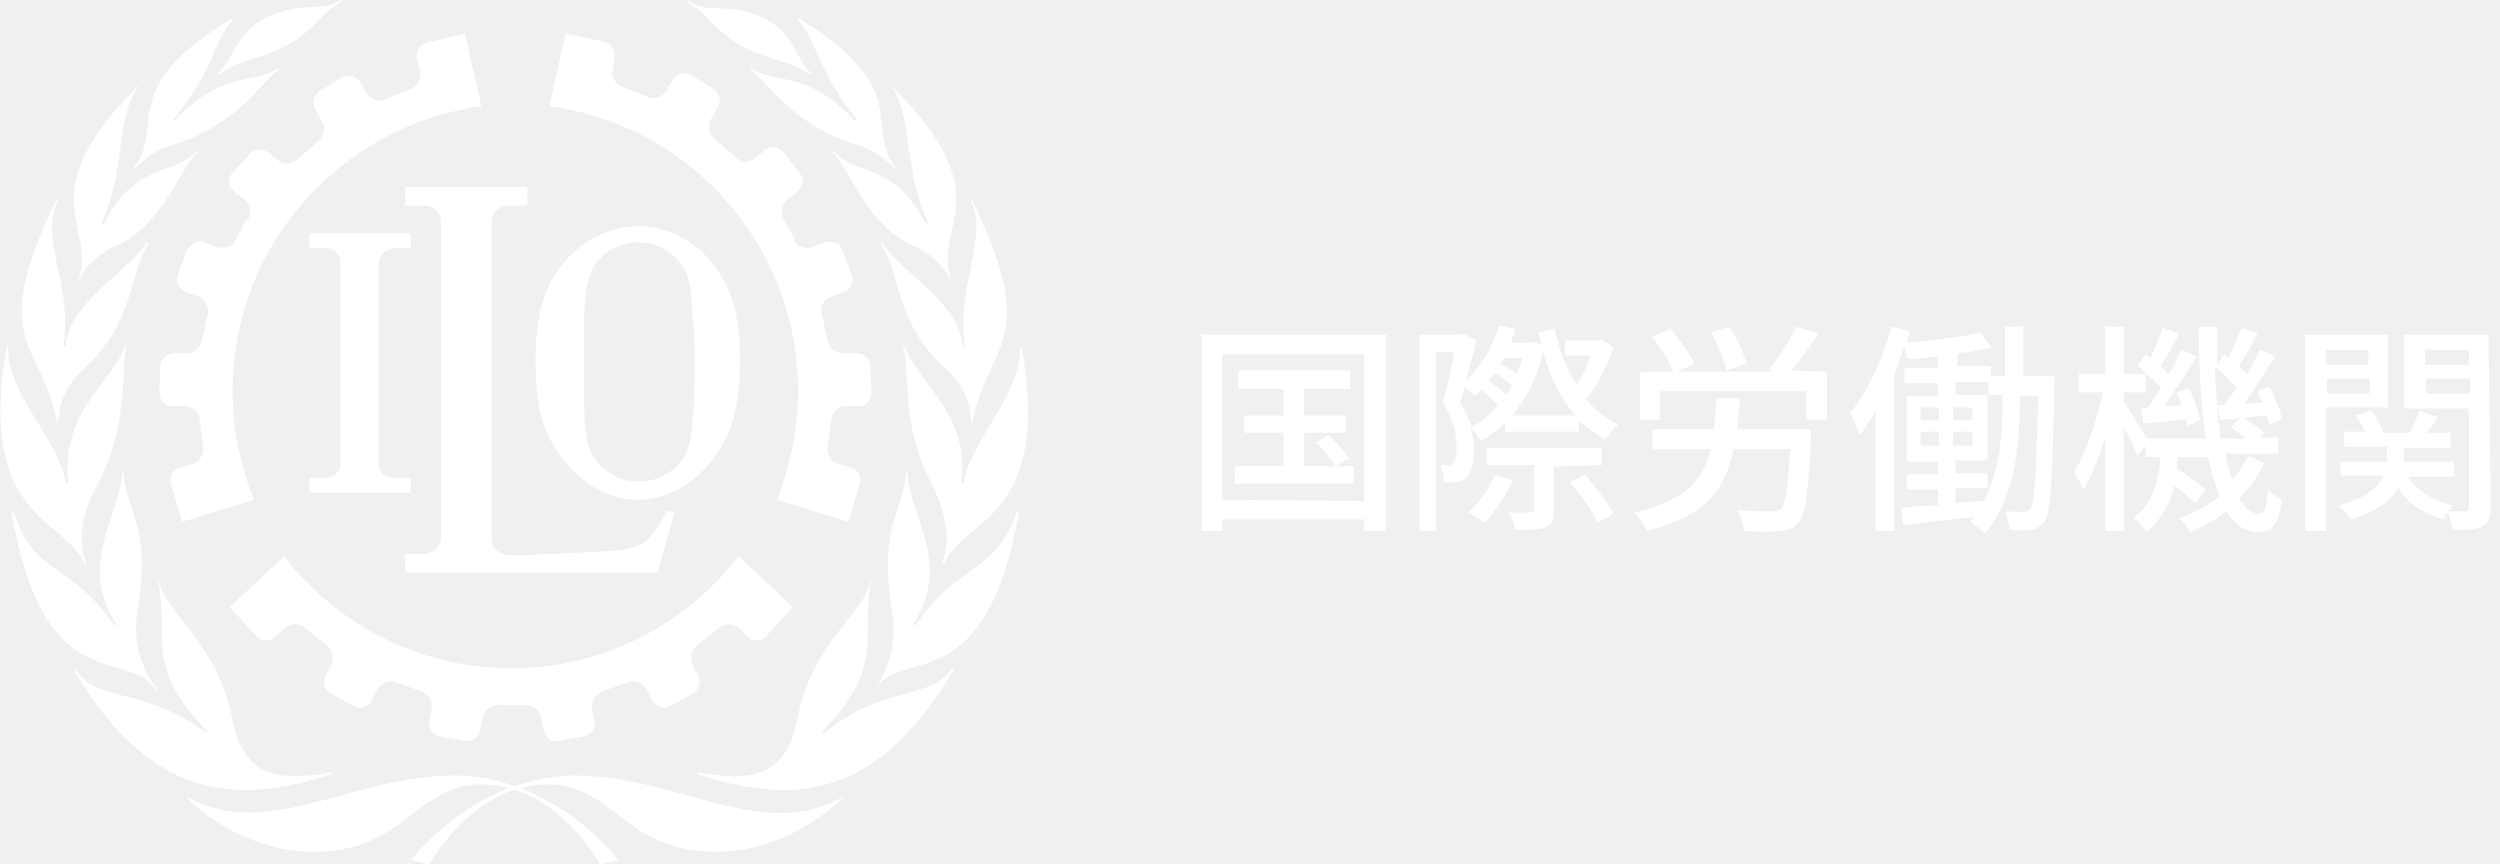
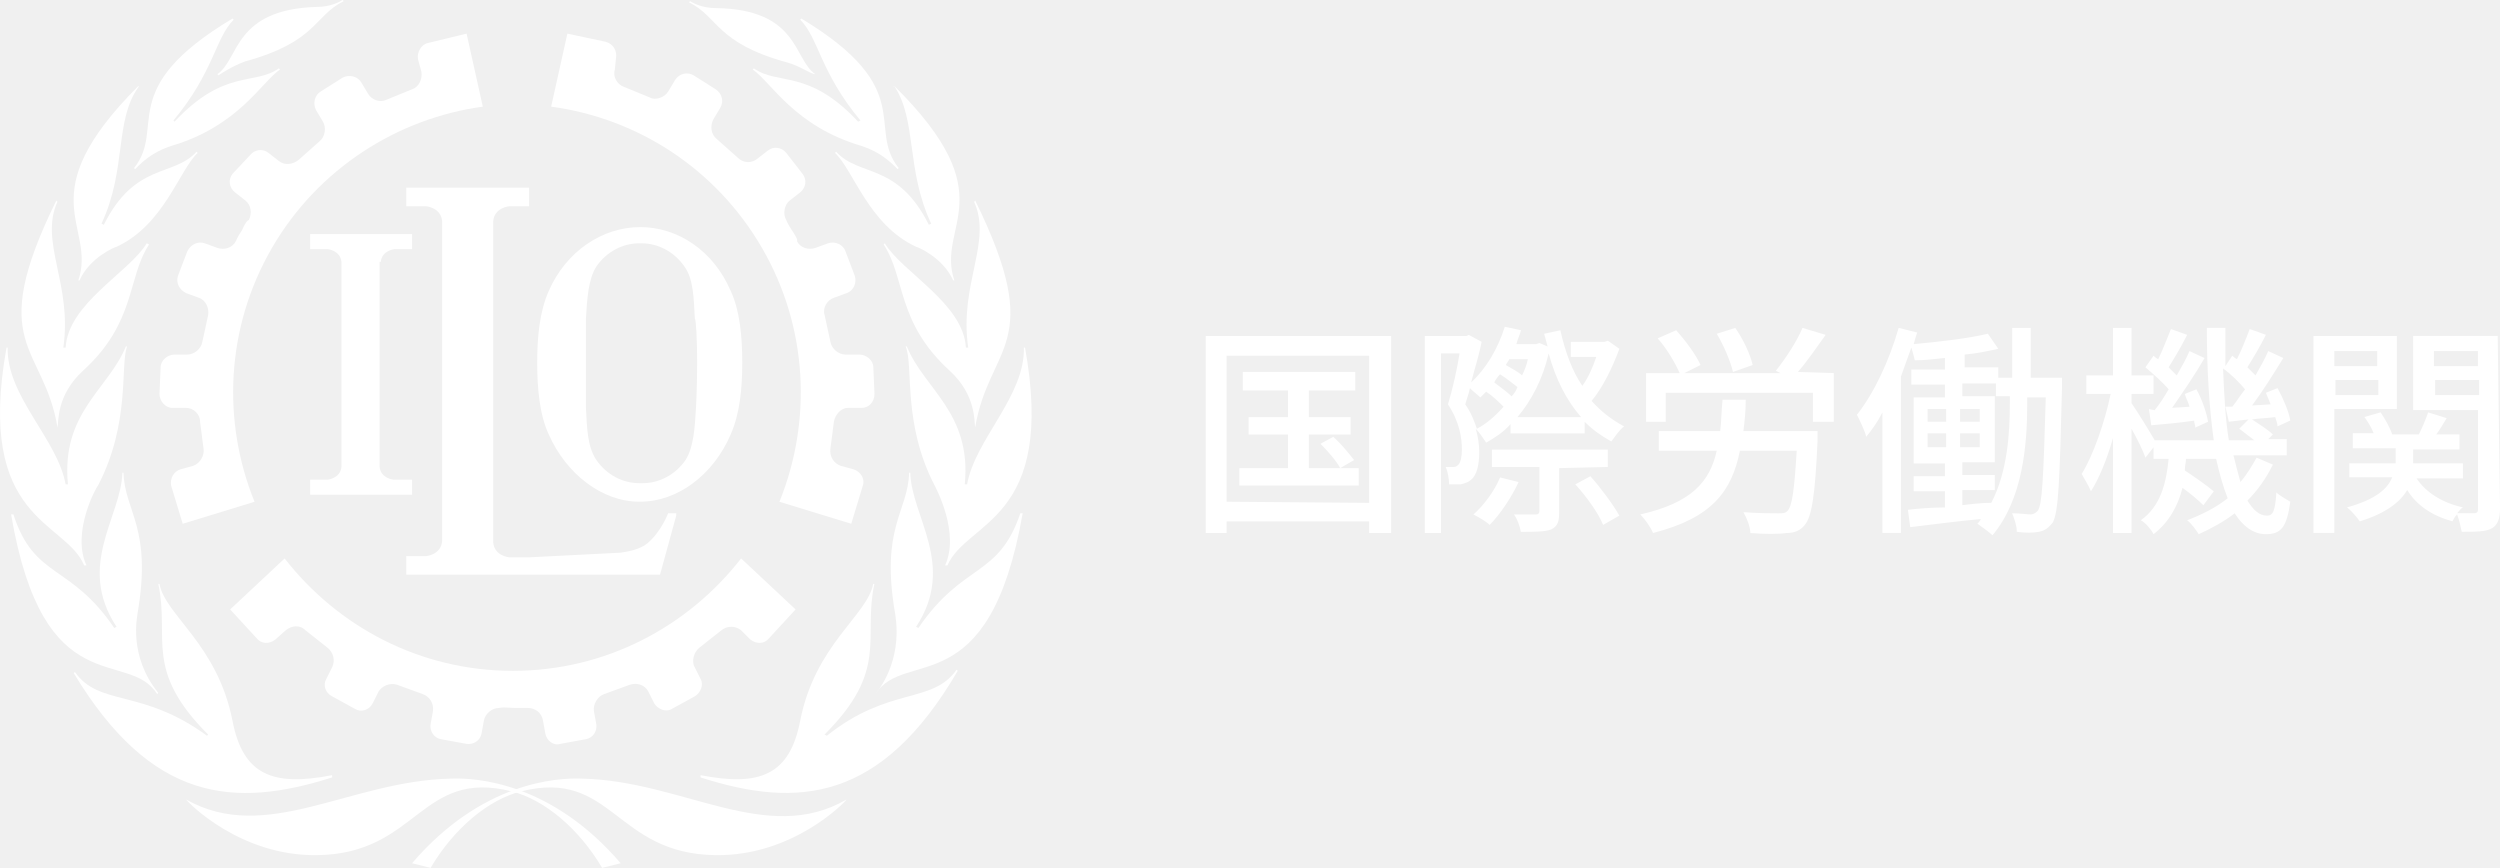
- <svg xmlns="http://www.w3.org/2000/svg" version="1.1" id="Calque_1" x="0px" y="0px" viewBox="0 0 216.6 74.8" style="enable-background:new 0 0 216.6 74.8;" xml:space="preserve">
-   <style type="text/css">
- 	.st0{display:none;}
- 	.st1{fill:#FFFFFF;}
- </style>
-   <g id="Grid_Background" class="st0">
- </g>
-   <g id="Lockup">
-     <g>
-       <path class="st1" d="M120.1,29v17h-1.9v-1h-12.3v1h-1.8V29H120.1z M118.2,43.4V30.7h-12.3v12.6L118.2,43.4L118.2,43.4z     M117.3,40.4v1.5H107v-1.5h4.2v-2.9h-3.4V36h3.4v-2.3h-3.9v-1.6h9.7v1.6h-4V36h3.6v1.5H113v2.9h2.7c-0.3-0.6-1.1-1.5-1.7-2.1    l1.1-0.6c0.7,0.6,1.4,1.5,1.8,2l-1.2,0.7C115.7,40.4,117.3,40.4,117.3,40.4z" />
-       <path class="st1" d="M139.8,30.1c-0.6,1.6-1.4,3.3-2.4,4.5c0.8,0.9,1.7,1.6,2.8,2.2c-0.4,0.3-0.8,0.9-1.1,1.3    c-0.9-0.5-1.6-1-2.3-1.7v1h-6.4v-0.8c-0.6,0.7-1.4,1.2-2.1,1.6c-0.2-0.3-0.6-0.9-0.9-1.2c0.2,0.7,0.3,1.4,0.3,2    c0,1.1-0.2,2-0.7,2.4c-0.2,0.2-0.5,0.3-0.9,0.4c-0.3,0-0.6,0-1,0c0-0.4-0.1-1.1-0.3-1.5c0.2,0,0.5,0,0.7,0s0.3-0.1,0.4-0.2    c0.2-0.2,0.3-0.7,0.3-1.3c0-1-0.2-2.4-1.2-3.9c0.4-1.3,0.8-3.1,1-4.4h-1.6V46H123V29h3.6l0.2-0.1l1.1,0.6    c-0.2,1.1-0.6,2.3-0.9,3.5c1.3-1.2,2.3-2.9,2.9-4.8l1.4,0.3c-0.1,0.4-0.3,0.8-0.4,1.2h1.7l0.3-0.1l0.7,0.3    c-0.1-0.4-0.2-0.7-0.3-1.1l1.4-0.3c0.4,1.8,1,3.5,1.9,4.8c0.5-0.7,0.9-1.6,1.2-2.5h-2.2v-1.3h2.9l0.3-0.1L139.8,30.1z M129.8,35.1    c-0.4-0.4-0.9-0.9-1.5-1.3c-0.2,0.2-0.4,0.4-0.5,0.5c-0.2-0.2-0.6-0.5-0.9-0.8c-0.1,0.5-0.3,1-0.4,1.4c0.5,0.7,0.8,1.5,1,2.1    C128.3,36.6,129.1,35.9,129.8,35.1z M131.1,41.6c-0.6,1.3-1.6,2.8-2.5,3.7c-0.3-0.3-1-0.7-1.4-0.9c0.9-0.8,1.8-2,2.3-3.2    L131.1,41.6z M134.6,40.4v3.8c0,0.8-0.1,1.2-0.7,1.5c-0.6,0.2-1.4,0.2-2.6,0.2c-0.1-0.5-0.3-1.1-0.6-1.5c0.9,0,1.7,0,1.9,0    s0.3-0.1,0.3-0.3v-3.8h-4.1v-1.5h10v1.5L134.6,40.4L134.6,40.4z M131,33.4c-0.4-0.3-1-0.8-1.5-1.1c-0.2,0.2-0.4,0.5-0.5,0.7    c0.5,0.4,1.1,0.8,1.5,1.2C130.7,34,130.9,33.7,131,33.4z M130.3,31c-0.1,0.2-0.2,0.3-0.3,0.5c0.5,0.3,1.1,0.6,1.4,0.9    c0.2-0.4,0.4-0.9,0.5-1.4L130.3,31L130.3,31z M136.5,36c-1.3-1.5-2.2-3.3-2.8-5.5c-0.5,2.2-1.5,4.1-2.7,5.5H136.5z M137.3,41.1    c0.9,1,2,2.5,2.5,3.4l-1.4,0.8c-0.4-1-1.4-2.4-2.4-3.5L137.3,41.1z" />
-       <path class="st1" d="M156.9,37.2c0,0,0,0.5,0,0.8c-0.2,4.7-0.5,6.6-1.1,7.3c-0.4,0.5-0.9,0.7-1.6,0.7c-0.7,0.1-1.9,0.1-3.1,0    c0-0.5-0.3-1.3-0.6-1.8c1.3,0.1,2.5,0.1,3,0.1c0.4,0,0.6,0,0.8-0.2c0.4-0.4,0.6-1.8,0.8-5.2h-4.9c-0.7,3.5-2.4,5.8-7.5,7.1    c-0.2-0.5-0.7-1.2-1.1-1.6c4.4-1,6-2.8,6.6-5.5h-5v-1.7h5.3c0.1-0.8,0.1-1.7,0.2-2.7h2c0,1-0.1,1.9-0.2,2.7L156.9,37.2L156.9,37.2    z M158.3,32.2v4.2h-1.8v-2.5h-12.7v2.5h-1.7v-4.2h2.9c-0.4-0.9-1.1-2.1-1.9-3l1.6-0.7c0.8,0.9,1.7,2.1,2.1,3l-1.4,0.7h8.3    l-0.4-0.2c0.8-1,1.8-2.5,2.3-3.7l2,0.6c-0.8,1.1-1.6,2.3-2.4,3.2L158.3,32.2L158.3,32.2z M149.6,32.1c-0.2-0.9-0.8-2.3-1.4-3.3    l1.6-0.5c0.7,1,1.3,2.3,1.5,3.2L149.6,32.1z" />
-       <path class="st1" d="M178,32.6c0,0,0,0.6,0,0.8c-0.2,8.1-0.3,10.8-0.8,11.7c-0.4,0.5-0.7,0.7-1.2,0.8s-1.2,0.1-1.9,0    c0-0.5-0.2-1.1-0.4-1.6c0.7,0,1.3,0.1,1.6,0.1c0.2,0,0.4-0.1,0.6-0.3c0.4-0.5,0.5-2.9,0.7-9.8H175v0.5c0,3.7-0.4,8.3-3,11.4    c-0.3-0.3-0.9-0.7-1.3-1c0.1-0.1,0.2-0.2,0.3-0.4c-2.2,0.2-4.4,0.5-6.1,0.7l-0.2-1.5c0.9-0.1,2-0.2,3.2-0.2v-1.4h-2.7v-1.3h2.7V40    h-2.7v-5.7h2.7v-1.1H165v-1.3h2.9v-1c-0.9,0.1-1.8,0.2-2.6,0.2c-0.1-0.4-0.2-0.8-0.3-1.1c-0.3,0.8-0.6,1.7-0.9,2.5V46h-1.6V35.6    c-0.4,0.8-0.9,1.5-1.4,2.1c-0.1-0.5-0.6-1.5-0.8-1.9c1.5-1.9,2.8-4.7,3.6-7.5l1.6,0.4c-0.1,0.3-0.2,0.6-0.3,1    c2.2-0.2,4.8-0.5,6.4-0.9l0.9,1.3c-0.9,0.2-1.8,0.4-2.9,0.5v1.1h2.9v0.9h1.2v-4.3h1.6v4.3L178,32.6L178,32.6z M166.4,36.4h1.6    v-1.1h-1.6V36.4z M166.4,38.6h1.6v-1.2h-1.6V38.6z M170.9,36.4v-1.1h-1.7v1.1H170.9z M170.9,38.6v-1.2h-1.7v1.2H170.9z     M173.5,34.2h-1.2v-1.1h-2.9v1.1h2.8v5.7h-2.8V41h2.8v1.3h-2.8v1.3c0.8-0.1,1.7-0.2,2.5-0.2c1.4-2.7,1.6-6,1.6-8.6L173.5,34.2    L173.5,34.2z" />
-       <path class="st1" d="M196.2,40.1c-0.6,1.2-1.3,2.2-2.2,3.1c0.5,0.8,1,1.3,1.7,1.3c0.5,0,0.7-0.4,0.8-2c0.3,0.3,0.9,0.6,1.2,0.8    c-0.3,2.2-0.8,2.8-2.1,2.8c-1.1,0-2-0.7-2.7-1.8c-0.9,0.7-2,1.3-3.1,1.8c-0.2-0.3-0.6-0.9-1-1.2c1.3-0.5,2.5-1.1,3.5-1.9    c-0.4-1-0.7-2.1-1-3.4h-2.6c0,0.3-0.1,0.6-0.1,1c0.9,0.6,1.9,1.3,2.5,1.8l-0.9,1.2c-0.4-0.4-1.1-1-1.8-1.5c-0.4,1.6-1.2,3-2.5,4    c-0.2-0.4-0.7-1-1.1-1.2c1.7-1.2,2.2-3.2,2.4-5.3h-1.3v-1l-0.7,0.9c-0.2-0.6-0.7-1.6-1.2-2.5v9h-1.6v-8.2    c-0.5,1.8-1.2,3.5-1.9,4.6c-0.2-0.5-0.6-1.1-0.8-1.5c1-1.6,2-4.5,2.5-6.9h-2.1v-1.6h2.3v-4.1h1.6v4.1h1.9V34H184v0.8    c0.5,0.7,1.6,2.5,2,3.2h5.1c-0.4-2.8-0.6-6.2-0.6-9.7h1.6c0,1.1,0,2.2,0,3.3l0.6-0.9c0.1,0.1,0.2,0.2,0.4,0.3    c0.4-0.8,0.8-1.8,1.1-2.6l1.4,0.5c-0.5,1-1.1,2-1.6,2.8c0.2,0.2,0.5,0.5,0.7,0.7c0.4-0.7,0.8-1.4,1.1-2.1l1.3,0.6    c-0.8,1.3-1.8,2.9-2.7,4.1l1.6-0.1c-0.1-0.3-0.3-0.7-0.4-1l1-0.4c0.5,0.9,1,2.1,1.1,2.8l-1.1,0.5c0-0.2-0.1-0.5-0.2-0.8    c-0.7,0.1-1.3,0.1-2,0.2c0.6,0.4,1.4,0.9,1.8,1.3l-0.4,0.4h1.6v1.4h-4.6c0.2,0.8,0.4,1.6,0.6,2.3c0.6-0.7,1-1.4,1.4-2.1    L196.2,40.1z M186,35.4c0.4-0.5,0.8-1.1,1.2-1.8c-0.5-0.6-1.3-1.3-2-1.9l0.7-1c0.1,0.1,0.2,0.2,0.4,0.3c0.4-0.8,0.8-1.9,1.1-2.6    l1.4,0.5c-0.5,1-1.1,2-1.6,2.8c0.2,0.2,0.5,0.5,0.7,0.7c0.4-0.7,0.8-1.4,1.1-2.1l1.3,0.6c-0.8,1.4-1.9,3-2.8,4.3l1.5-0.1    c-0.1-0.4-0.3-0.7-0.4-1.1l1-0.4c0.5,0.9,0.9,2.1,1,2.8l-1.1,0.5c0-0.2-0.1-0.4-0.1-0.6c-1.3,0.2-2.6,0.3-3.7,0.4l-0.2-1.4    L186,35.4z M192.7,35.1c0.4-0.5,0.7-1,1.1-1.5c-0.5-0.6-1.2-1.3-1.9-1.8c0.1,2.3,0.2,4.4,0.5,6.2h2.2c-0.4-0.3-0.9-0.7-1.3-1    l0.8-0.8l-1.7,0.2l-0.3-1.3L192.7,35.1z" />
-       <path class="st1" d="M201.5,35.3V46h-1.8V29h7.2v6.3H201.5z M201.5,30.3v1.3h3.7v-1.3H201.5z M205.3,34.1v-1.3h-3.7v1.3H205.3z     M215.8,43.9c0,0.9-0.2,1.4-0.7,1.7s-1.4,0.3-2.6,0.3c-0.1-0.4-0.2-1-0.4-1.5c-0.2,0.2-0.3,0.4-0.4,0.6c-1.8-0.5-3.1-1.4-3.9-2.7    c-0.6,1-1.8,2-4.1,2.7c-0.2-0.3-0.7-0.9-1.1-1.2c2.5-0.7,3.5-1.6,3.9-2.6h-3.7V40h4v-1.3h-3.7v-1.3h1.8c-0.2-0.5-0.5-1-0.8-1.4    l1.4-0.4c0.4,0.6,0.8,1.3,1,1.9h2.3c0.3-0.6,0.6-1.3,0.8-1.9l1.6,0.5c-0.3,0.5-0.6,1-0.9,1.4h2v1.3h-4V40h4.3v1.3h-4    c0.8,1.2,2.2,2.1,4,2.5c-0.2,0.1-0.3,0.3-0.5,0.5c0.6,0,1.3,0,1.5,0s0.3-0.1,0.3-0.3v-8.6h-5.6V29h7.3L215.8,43.9L215.8,43.9z     M210.1,30.3v1.3h3.8v-1.3H210.1z M214,34.1v-1.3h-3.8v1.3H214z" />
-     </g>
-   </g>
+ <svg xmlns="http://www.w3.org/2000/svg" id="Calque_1" viewBox="0 0 720.17 250">
+   <defs>
+     <style>.cls-1{fill:#fff;stroke-width:0}</style>
+   </defs>
+   <path id="Lockup" d="M400.74 96.8v56.74h-6.34v-3.34h-41.05v3.34h-6.01V96.8zm-6.34 48.06v-42.39h-41.05v42.06zm-3-10.01v5.01h-34.38v-5.01h14.02v-9.68h-11.35v-5.01h11.35v-7.68h-13.02v-5.34h32.38v5.34h-13.35v7.68h12.02v5.01h-12.02v9.68h9.01c-1-2-3.67-5.01-5.67-7.01l3.67-2c2.34 2 4.67 5.01 6.01 6.68l-4.01 2.34h5.34Zm75.1-34.38c-2 5.34-4.67 11.01-8.01 15.02 2.67 3 5.67 5.34 9.35 7.34-1.34 1-2.67 3-3.67 4.34-3-1.67-5.34-3.34-7.68-5.67v3.34h-21.36v-2.67c-2 2.34-4.67 4.01-7.01 5.34-.67-1-2-3-3-4.01.67 2.34 1 4.67 1 6.68 0 3.67-.67 6.68-2.34 8.01-.67.67-1.67 1-3 1.34h-3.34c0-1.34-.33-3.67-1-5.01h2.34c.67 0 1-.33 1.34-.67.67-.67 1-2.34 1-4.34 0-3.34-.67-8.01-4.01-13.02 1.34-4.34 2.67-10.35 3.34-14.69h-5.34v51.74h-4.67V96.8h12.02l.67-.33 3.67 2c-.67 3.67-2 7.68-3 11.68 4.34-4.01 7.68-9.68 9.68-16.02l4.67 1c-.33 1.34-1 2.67-1.34 4.01h5.67l1-.33 2.34 1c-.33-1.34-.67-2.34-1-3.67l4.67-1c1.34 6.01 3.34 11.68 6.34 16.02 1.67-2.34 3-5.34 4.01-8.34h-7.34v-4.34h9.68l1-.33 3.34 2.34Zm-33.38 16.69c-1.34-1.34-3-3-5.01-4.34l-1.67 1.67c-.67-.67-2-1.67-3-2.67-.33 1.67-1 3.34-1.34 4.67 1.67 2.34 2.67 5.01 3.34 7.01 2.67-1.34 5.34-3.67 7.68-6.34m4.34 21.7c-2 4.34-5.34 9.35-8.34 12.35-1-1-3.34-2.34-4.67-3 3-2.67 6.01-6.68 7.68-10.68l5.34 1.34Zm11.68-4.01v12.68c0 2.67-.33 4.01-2.34 5.01-2 .67-4.67.67-8.68.67-.33-1.67-1-3.67-2-5.01h6.34c.67 0 1-.33 1-1v-12.68h-13.68v-5.01h33.38v5.01zm-12.02-23.36c-1.34-1-3.34-2.67-5.01-3.67-.67.67-1.34 1.67-1.67 2.34 1.67 1.34 3.67 2.67 5.01 4.01.67-.67 1.34-1.67 1.67-2.67Zm-2.34-8.01c-.33.67-.67 1-1 1.67 1.67 1 3.67 2 4.67 3 .67-1.34 1.34-3 1.67-4.67zm20.69 16.69c-4.34-5.01-7.34-11.01-9.35-18.36-1.67 7.34-5.01 13.68-9.01 18.36zm2.67 17.02c3 3.34 6.68 8.34 8.34 11.35l-4.67 2.67c-1.34-3.34-4.67-8.01-8.01-11.68zm65.44-13.02v2.67c-.67 15.69-1.67 22.03-3.67 24.37-1.34 1.67-3 2.34-5.34 2.34-2.34.33-6.34.33-10.35 0 0-1.67-1-4.34-2-6.01 4.34.33 8.34.33 10.01.33 1.34 0 2 0 2.67-.67 1.34-1.34 2-6.01 2.67-17.36h-16.36c-2.34 11.68-8.01 19.36-25.03 23.7-.67-1.67-2.34-4.01-3.67-5.34 14.69-3.34 20.03-9.35 22.03-18.36h-16.69v-5.67h17.69c.33-2.67.33-5.67.67-9.01h6.68c0 3.34-.33 6.34-.67 9.01zm4.67-16.69v14.02h-6.01v-8.34h-42.39v8.34h-5.67v-14.02h9.68c-1.34-3-3.67-7.01-6.34-10.01l5.34-2.34c2.67 3 5.67 7.01 7.01 10.01l-4.67 2.34h27.7l-1.34-.67c2.67-3.34 6.01-8.34 7.68-12.35l6.68 2c-2.67 3.67-5.34 7.68-8.01 10.68l10.35.33Zm-29.04-.33c-.67-3-2.67-7.68-4.67-11.01l5.34-1.67c2.34 3.34 4.34 7.68 5.01 10.68l-5.67 2Zm94.79 1.66v2.67c-.67 27.04-1 36.05-2.67 39.05-1.34 1.67-2.34 2.34-4.01 2.67s-4.01.33-6.34 0c0-1.67-.67-3.67-1.34-5.34 2.34 0 4.34.33 5.34.33.67 0 1.34-.33 2-1 1.34-1.67 1.67-9.68 2.34-32.71h-5.34v1.67c0 12.35-1.34 27.7-10.01 38.05-1-1-3-2.34-4.34-3.34.33-.33.67-.67 1-1.34-7.34.67-14.69 1.67-20.36 2.34l-.67-5.01c3-.33 6.68-.67 10.68-.67v-4.67h-9.01v-4.34h9.01v-3.67h-9.01v-19.03h9.01v-3.67h-9.68v-4.34h9.68v-3.34c-3 .33-6.01.67-8.68.67-.33-1.34-.67-2.67-1-3.67-1 2.67-2 5.67-3 8.34v45.06h-5.34v-34.71c-1.34 2.67-3 5.01-4.67 7.01-.33-1.67-2-5.01-2.67-6.34 5.01-6.34 9.35-15.69 12.02-25.03l5.34 1.34c-.33 1-.67 2-1 3.34 7.34-.67 16.02-1.67 21.36-3l3 4.34c-3 .67-6.01 1.34-9.68 1.67v3.67h9.68v3h4.01V94.46h5.34v14.35zm-38.72 12.68h5.34v-3.67h-5.34zm0 7.34h5.34v-4.01h-5.34zm15.02-7.34v-3.67h-5.67v3.67zm0 7.34v-4.01h-5.67v4.01zm8.68-14.69h-4.01v-3.67h-9.68v3.67h9.35v19.03h-9.35v3.67h9.35v4.34h-9.35v4.34c2.67-.33 5.67-.67 8.34-.67 4.67-9.01 5.34-20.03 5.34-28.7v-2Zm75.77 19.71c-2 4.01-4.34 7.34-7.34 10.35 1.67 2.67 3.34 4.34 5.67 4.34 1.67 0 2.34-1.34 2.67-6.68 1 1 3 2 4.01 2.67-1 7.34-2.67 9.35-7.01 9.35-3.67 0-6.68-2.34-9.01-6.01-3 2.34-6.68 4.34-10.35 6.01-.67-1-2-3-3.34-4.01 4.34-1.67 8.34-3.67 11.68-6.34-1.34-3.34-2.34-7.01-3.34-11.35h-8.68c0 1-.33 2-.33 3.34 3 2 6.34 4.34 8.34 6.01l-3 4.01c-1.34-1.34-3.67-3.34-6.01-5.01-1.34 5.34-4.01 10.01-8.34 13.35-.67-1.34-2.34-3.34-3.67-4.01 5.67-4.01 7.34-10.68 8.01-17.69h-4.34v-3.34l-2.34 3c-.67-2-2.34-5.34-4.01-8.34v30.04h-5.34v-27.37c-1.67 6.01-4.01 11.68-6.34 15.35-.67-1.67-2-3.67-2.67-5.01 3.34-5.34 6.68-15.02 8.34-23.03H601v-5.34h7.68V94.46h5.34v13.68h6.34v5.34h-6.34v2.67c1.67 2.34 5.34 8.34 6.68 10.68h17.02c-1.34-9.35-2-20.69-2-32.38h5.34v11.01l2-3c.33.33.67.67 1.34 1 1.34-2.67 2.67-6.01 3.67-8.68l4.67 1.67c-1.67 3.34-3.67 6.68-5.34 9.35l2.34 2.34c1.34-2.34 2.67-4.67 3.67-7.01l4.34 2c-2.67 4.34-6.01 9.68-9.01 13.68l5.34-.33c-.33-1-1-2.34-1.34-3.34l3.34-1.34c1.67 3 3.34 7.01 3.67 9.35l-3.67 1.67c0-.67-.33-1.67-.67-2.67-2.34.33-4.34.33-6.68.67 2 1.34 4.67 3 6.01 4.34l-1.34 1.34h5.34v4.67h-15.35c.67 2.67 1.34 5.34 2 7.68 2-2.34 3.34-4.67 4.67-7.01l4.67 2Zm-34.05-15.69c1.34-1.67 2.67-3.67 4.01-6.01-1.67-2-4.34-4.34-6.68-6.34l2.34-3.34c.33.33.67.67 1.34 1 1.34-2.67 2.67-6.34 3.67-8.68l4.67 1.67c-1.67 3.34-3.67 6.68-5.34 9.35l2.34 2.34c1.34-2.34 2.67-4.67 3.67-7.01l4.34 2c-2.67 4.67-6.34 10.01-9.35 14.35l5.01-.33c-.33-1.34-1-2.34-1.34-3.67l3.34-1.34c1.67 3 3 7.01 3.34 9.35l-3.67 1.67c0-.67-.33-1.34-.33-2-4.34.67-8.68 1-12.35 1.34l-.67-4.67 1.67.33Zm22.36-1c1.34-1.67 2.34-3.34 3.67-5.01-1.67-2-4.01-4.34-6.34-6.01.33 7.68.67 14.69 1.67 20.69h7.34c-1.34-1-3-2.34-4.34-3.34l2.67-2.67-5.67.67-1-4.34h2Zm29.38.66v35.71h-6.01V96.79h24.03v21.03zm0-16.69v4.34h12.35v-4.34zm12.68 12.68v-4.34h-12.35v4.34zm35.05 32.71c0 3-.67 4.67-2.34 5.67s-4.67 1-8.68 1c-.33-1.34-.67-3.34-1.34-5.01-.67.67-1 1.34-1.34 2-6.01-1.67-10.35-4.67-13.02-9.01-2 3.34-6.01 6.68-13.68 9.01-.67-1-2.34-3-3.67-4.01 8.34-2.34 11.68-5.34 13.02-8.68h-12.35v-4.01h13.35v-4.34h-12.35v-4.34h6.01c-.67-1.67-1.67-3.34-2.67-4.67l4.67-1.34c1.34 2 2.67 4.34 3.34 6.34h7.68c1-2 2-4.34 2.67-6.34l5.34 1.67c-1 1.67-2 3.34-3 4.67h6.68v4.34h-13.35v4.01h14.35v4.34h-13.35c2.67 4.01 7.34 7.01 13.35 8.34-.67.33-1 1-1.67 1.67h5.01c.67 0 1-.33 1-1v-28.7h-18.69V96.77h24.37l.67 49.73Zm-19.03-45.39v4.34h12.68v-4.34zm13.02 12.68v-4.34h-12.68v4.34z" class="cls-1" />
  <g id="Type_Cuts">
-     <g>
-       <g>
-         <g>
-           <path class="st1" d="M20.9,19.9c-0.4,0.6-0.5,0.9-0.5,0.9c-0.3,0.6-1,0.8-1.6,0.6L17.7,21c-0.6-0.2-1.2,0.1-1.5,0.7l-0.8,2.1      c-0.2,0.6,0.1,1.2,0.7,1.5l1.1,0.4c0.6,0.2,0.9,0.9,0.8,1.5l-0.5,2.3c-0.1,0.6-0.7,1.1-1.3,1.1h-1.1c-0.6,0-1.2,0.5-1.2,1.1      L13.8,34c0,0.6,0.5,1.2,1.1,1.2h1.2c0.6,0,1.2,0.5,1.2,1.2l0.3,2.3c0.1,0.6-0.3,1.3-0.9,1.5l-1.1,0.3c-0.6,0.2-0.9,0.8-0.8,1.4      l1,3.3l6.2-1.9c-2.8-6.9-2.5-15,1.5-21.9S34.4,10.2,41.7,9.2l-1.4-6.3L37,3.7c-0.6,0.1-1,0.8-0.9,1.4l0.3,1.1      c0.1,0.6-0.2,1.3-0.8,1.5l-2.2,0.9c-0.6,0.3-1.3,0-1.6-0.5l-0.6-1c-0.3-0.5-1-0.7-1.6-0.4l-1.9,1.2c-0.5,0.3-0.7,1-0.4,1.6      l0.6,1c0.3,0.5,0.2,1.3-0.3,1.7l-1.8,1.6c-0.5,0.4-1.2,0.5-1.7,0.1l-0.9-0.7c-0.5-0.4-1.2-0.3-1.6,0.2L20.1,15      c-0.4,0.5-0.3,1.2,0.2,1.6l0.9,0.7c0.5,0.4,0.6,1.1,0.3,1.7C21.4,19,21.2,19.2,20.9,19.9z" />
-         </g>
-         <g>
-           <path class="st1" d="M44.6,61.1c0.7,0,1,0,1,0c0.6,0,1.2,0.4,1.3,1.1l0.2,1.1c0.1,0.6,0.7,1.1,1.3,0.9l2.2-0.4      c0.6-0.1,1-0.7,0.9-1.3l-0.2-1.1c-0.1-0.6,0.3-1.3,0.9-1.5l2.2-0.8c0.6-0.2,1.3,0,1.6,0.6l0.5,1c0.3,0.5,1,0.8,1.5,0.5l2-1.1      c0.5-0.3,0.8-1,0.5-1.5l-0.5-1c-0.3-0.5-0.1-1.3,0.4-1.7l1.9-1.5c0.5-0.4,1.2-0.4,1.7,0l0.8,0.8c0.5,0.4,1.2,0.4,1.6-0.1      l2.3-2.5L64,48.2c-4.6,5.9-11.7,9.7-19.7,9.7s-15.1-3.8-19.7-9.7l-4.7,4.4l2.3,2.5c0.4,0.5,1.1,0.5,1.6,0.1l0.9-0.8      c0.5-0.4,1.2-0.5,1.7,0l1.9,1.5c0.5,0.4,0.7,1.1,0.4,1.7l-0.5,1c-0.3,0.5-0.1,1.2,0.5,1.5l2,1.1c0.5,0.3,1.2,0.1,1.5-0.5l0.5-1      c0.3-0.5,1-0.8,1.6-0.6l2.2,0.8c0.6,0.2,1,0.8,0.9,1.5l-0.2,1.1c-0.1,0.6,0.3,1.2,0.9,1.3l2.2,0.4c0.6,0.1,1.2-0.3,1.3-0.9      l0.2-1.1c0.1-0.6,0.7-1.1,1.3-1.1C43.6,61,43.9,61.1,44.6,61.1z" />
-         </g>
-         <g>
-           <path class="st1" d="M68.4,19.9C68,19.3,67.9,19,67.9,19c-0.3-0.5-0.2-1.3,0.3-1.7l0.9-0.7c0.5-0.4,0.6-1.1,0.2-1.6l-1.4-1.8      c-0.4-0.5-1.1-0.6-1.6-0.2l-0.9,0.7c-0.5,0.4-1.2,0.4-1.7-0.1L61.9,12c-0.5-0.4-0.6-1.1-0.3-1.7l0.6-1c0.3-0.5,0.2-1.2-0.4-1.6      l-1.9-1.2c-0.5-0.3-1.2-0.2-1.6,0.4l-0.6,1c-0.3,0.5-1.1,0.8-1.6,0.5l-2.2-0.9c-0.6-0.2-1-0.9-0.8-1.5l0.1-1      c0.1-0.6-0.2-1.2-0.9-1.4L49,2.9l-1.4,6.3c7.4,1,14.2,5.3,18.2,12.2s4.3,15,1.5,21.9l6.2,1.9l1-3.3c0.2-0.6-0.2-1.2-0.8-1.4      l-1.1-0.3c-0.6-0.2-1-0.8-0.9-1.5l0.3-2.3c0.1-0.6,0.6-1.2,1.2-1.2h1.2c0.6,0,1.1-0.5,1.1-1.2l-0.1-2.3c0-0.6-0.6-1.1-1.2-1.1      H73c-0.6,0-1.2-0.5-1.3-1.1l-0.5-2.3c-0.2-0.6,0.2-1.3,0.8-1.5l1.1-0.4c0.6-0.2,0.9-0.9,0.7-1.5L73,21.7      c-0.2-0.6-0.9-0.9-1.5-0.7l-1.1,0.4c-0.6,0.2-1.3,0-1.6-0.6C68.9,20.8,68.8,20.5,68.4,19.9z" />
-         </g>
-         <g>
-           <path class="st1" d="M9,19.4C9,19.4,8.9,19.4,9,19.4C8.9,19.4,9,19.4,9,19.4z" />
-         </g>
-         <g>
-           <path class="st1" d="M18.8,6.4l0.1,0.1c0.3-0.2,1.2-0.8,2.3-1.2c6.2-1.7,5.9-3.9,8.5-5.2L29.6,0c-0.3,0.2-1.1,0.6-2.2,0.6      C20.2,0.8,20.7,5.1,18.8,6.4z" />
-         </g>
-         <g>
-           <path class="st1" d="M11.6,14.5l0.1,0.1c1.5-1.6,2.9-1.9,3.1-2c5.8-1.7,7.8-5.5,9.4-6.6l-0.1-0.1c-2.1,1.5-4.7,0-9,4.6L15,10.4      c3.5-4.2,3.6-7.1,5.2-8.7l-0.1-0.1C9.9,7.7,14.4,11,11.6,14.5z" />
-         </g>
-         <g>
-           <path class="st1" d="M12,7.4c-9.6,9.6-3.6,12-5.2,16.8h0.1c0.9-2,3.1-2.9,3.2-2.9c4.1-1.9,5.4-6.6,7-8.1L17,13.1      c-2,2.2-5.3,0.9-8,6.3l-0.2-0.1C11,14.6,9.9,10.4,12,7.5C12,7.5,12,7.5,12,7.4z" />
-         </g>
-         <g>
-           <path class="st1" d="M5,36.9L5,36.9c0.1-0.5-0.1-2.8,2.2-4.9c4.6-4.2,3.8-8,5.7-10.9L12.7,21c-1.5,2.5-6.8,5.2-7,9H5.5      c0.8-5.5-2.1-9.1-0.5-12.6c-0.1,0-0.1-0.1-0.1-0.1C-1.3,29.9,3.8,29.7,5,36.9z" />
-         </g>
-         <g>
-           <path class="st1" d="M7.3,48.8h0.2c-1.3-2.8,0.8-6.7,1-6.9c2.8-5.4,1.9-10.3,2.5-12h-0.1c-1.5,3.7-5.6,5.7-5,11.9H5.7      C5,37.9,0.6,34.2,0.7,30H0.6C-2.1,45,5.7,44.9,7.3,48.8z" />
-         </g>
-         <g>
-           <path class="st1" d="M13.6,59.9l0.1-0.1c-2.6-3.2-1.8-6.6-1.8-6.8c1.3-7.5-1.1-8.8-1.2-12.2h-0.1c-0.1,3.8-4,8-0.5,13.3      l-0.2,0.1C6.1,48.6,3,50,1.2,44.4l0,0c-0.1,0-0.1,0-0.2,0C3.8,60.9,11.1,55.9,13.6,59.9z" />
-         </g>
-         <g>
-           <path class="st1" d="M28.7,67.1v-0.2c-5.1,1-7.7,0-8.6-4.7c-1.3-6.6-5.8-9.1-6.3-11.8l0,0c-0.1,0-0.1,0-0.1,0l0,0      c1,4.7-1.3,7.4,4.3,13l-0.1,0.1C12.3,59.4,8.6,61,6.5,58l-0.1,0.1C13.1,69.2,20.2,69.8,28.7,67.1z" />
-         </g>
-         <g>
-           <path class="st1" d="M16.1,69L16.1,69c6.9,3.9,14.1-1.6,22.8-1.8c2.2-0.1,8.7,0.3,14.7,7.3L52,74.9c-2-3.4-5-5.9-7.8-6.6      c-7.9-2-8.1,5.4-16.8,5.5C20.8,73.9,16.3,69.3,16.1,69z" />
-         </g>
-         <g>
-           <path class="st1" d="M80.2,19.4L80.2,19.4L80.2,19.4z" />
-         </g>
-         <g>
-           <path class="st1" d="M80.2,19.4L80.2,19.4L80.2,19.4z" />
-         </g>
-         <g>
-           <path class="st1" d="M9,19.4C9,19.4,8.9,19.4,9,19.4C8.9,19.4,9,19.4,9,19.4z" />
-         </g>
-         <g>
-           <path class="st1" d="M80.2,19.4L80.2,19.4L80.2,19.4z" />
-         </g>
-         <g>
-           <path class="st1" d="M70.4,6.4L70.4,6.4c-0.4,0-1.3-0.7-2.4-1c-6.2-1.7-5.9-3.9-8.5-5.2l0.1-0.1c0.3,0.2,1.1,0.6,2.2,0.6      C69,0.8,68.5,5.1,70.4,6.4z" />
-         </g>
-         <g>
-           <path class="st1" d="M77.6,14.5l-0.1,0.1c-1.5-1.6-2.9-1.9-3.1-2C68.6,10.9,66.6,7.1,65,6l0.1-0.1c2.1,1.5,4.7,0,9,4.6l0.2-0.1      c-3.5-4.2-3.6-7.1-5.2-8.7l0.1-0.1C79.3,7.7,74.8,11,77.6,14.5z" />
-         </g>
-         <g>
-           <path class="st1" d="M77.2,7.4c9.7,9.6,3.6,12,5.2,16.8h-0.1c-0.9-2-3.1-2.9-3.2-2.9c-4.1-1.9-5.4-6.6-7-8.1l0.1-0.1      c2,2.2,5.3,0.9,8,6.3l0.2-0.1C78.2,14.6,79.2,10.4,77.2,7.4C77.1,7.5,77.2,7.5,77.2,7.4z" />
-         </g>
-         <g>
-           <path class="st1" d="M84.2,36.9L84.2,36.9c-0.1-0.5,0.1-2.8-2.2-4.9c-4.6-4.2-3.8-8-5.7-10.9l0.1-0.1c1.5,2.5,6.8,5.2,7,9h0.2      c-0.8-5.5,2.1-9.1,0.5-12.6c0.1,0,0.1-0.1,0.1-0.1C90.4,29.9,85.4,29.7,84.2,36.9z" />
-         </g>
-         <g>
-           <path class="st1" d="M81.8,48.8h-0.2c1.3-2.8-0.8-6.7-0.9-6.9c-2.8-5.4-1.8-10.3-2.5-12h0.1c1.5,3.7,5.6,5.7,5,11.9h0.2      c0.7-3.9,5-7.6,4.9-11.8h0.1C91.2,45,83.5,44.9,81.8,48.8z" />
-         </g>
-         <g>
-           <path class="st1" d="M75.6,59.9L75.6,59.9c2.5-3.2,1.7-6.7,1.7-6.9c-1.3-7.5,1.1-8.8,1.2-12.2h0.1c0.1,3.8,4,8,0.5,13.3l0.2,0.1      c3.9-5.7,6.9-4.3,8.8-9.9l0,0c0.1,0,0.1,0,0.2,0C85.4,60.9,78.1,55.9,75.6,59.9z" />
-         </g>
-         <g>
-           <path class="st1" d="M60.5,67.1v-0.2c5.1,1,7.7,0,8.6-4.7c1.3-6.6,5.8-9.1,6.3-11.8l0,0c0.1,0,0.1,0,0.1,0l0,0      c-1,4.7,1.3,7.4-4.3,13l0.2,0.1c5.4-4.3,9.1-2.7,11.2-5.7l0.1,0.1C76.1,69.2,68.9,69.8,60.5,67.1z" />
-         </g>
-         <g>
-           <path class="st1" d="M73.1,69L73.1,69c-6.9,4-14.1-1.6-22.8-1.8c-2.2-0.1-8.7,0.3-14.7,7.3l1.6,0.4c2-3.4,5-5.9,7.8-6.6      c7.9-2,8.1,5.4,16.8,5.5C68.4,73.9,72.9,69.3,73.1,69z" />
-         </g>
-         <g>
-           <path class="st1" d="M9,19.4C9,19.4,8.9,19.4,9,19.4C8.9,19.4,9,19.4,9,19.4z" />
-         </g>
-         <g>
-           <path class="st1" d="M9,19.4C9,19.4,8.9,19.4,9,19.4C8.9,19.4,9,19.4,9,19.4z" />
-         </g>
-         <g>
-           <path class="st1" d="M80.2,19.4L80.2,19.4L80.2,19.4z" />
-         </g>
-         <g>
-           <path class="st1" d="M55.3,19.6L55.3,19.6c-3.3,0-6.4,2.1-7.9,5.5c-0.8,1.8-1,4-1,6.2s0.2,4.5,1,6.2c1.5,3.4,4.6,5.8,7.8,5.8      h0.1c3.2,0,6.3-2.3,7.8-5.8c0.8-1.8,1-4,1-6.2s-0.2-4.5-1-6.2C61.6,21.6,58.5,19.6,55.3,19.6z M60.2,31.4c0,2.1-0.1,3.8-0.1,3.8      c-0.1,1.7-0.2,3.4-0.9,4.5c-0.9,1.3-2.3,2-3.7,2h-0.1h-0.2l0,0c-1.4,0-2.8-0.7-3.7-2c-0.8-1.2-0.8-2.8-0.9-4.5c0,0,0-1.8,0-3.8      v-0.1c0-2.1,0-3.8,0-3.8c0.1-1.7,0.2-3.4,0.9-4.5c0.9-1.3,2.3-2,3.7-2l0,0h0.2l0,0c1.4,0,2.8,0.7,3.7,2c0.8,1.1,0.8,2.8,0.9,4.5      C60.1,27.5,60.2,29.3,60.2,31.4L60.2,31.4L60.2,31.4z" />
-         </g>
-         <g>
-           <path class="st1" d="M57.7,44.3c0,0-0.6,1.6-1.8,2.6c-0.6,0.5-1.6,0.7-2.3,0.8l-7.9,0.4H44c0,0-1.3-0.1-1.4-1.3V19.1      c0.1-1.2,1.4-1.3,1.4-1.3h1.7v-1.6H35.1v1.6h1.7c0,0,1.3,0.1,1.4,1.3v27.6c-0.1,1.2-1.4,1.3-1.4,1.3h-1.7v1.6h10.5H57l1.4-5.1      v-0.2H57.7z" />
-         </g>
-         <g>
-           <path class="st1" d="M32.9,22.6c0.1-1,1.2-1.1,1.2-1.1h1.5v-1.3h-8.8v1.3h1.5c0,0,1.1,0.1,1.2,1.1v17.7c-0.1,1-1.2,1.1-1.2,1.1      h-1.5v1.3h8.8v-1.3H34c0,0-1.1-0.1-1.2-1.1V22.6H32.9z" />
-         </g>
-       </g>
-     </g>
+     <path d="M69.64 66.42c-1.34 2-1.67 3-1.67 3-1 2-3.34 2.67-5.34 2l-3.67-1.34c-2-.67-4.01.33-5.01 2.34l-2.67 7.01c-.67 2 .33 4.01 2.34 5.01l3.67 1.34c2 .67 3 3 2.67 5.01l-1.67 7.68c-.33 2-2.34 3.67-4.34 3.67h-3.67c-2 0-4.01 1.67-4.01 3.67l-.33 7.68c0 2 1.67 4.01 3.67 4.01h4.01c2 0 4.01 1.67 4.01 4.01l1 7.68c.33 2-1 4.34-3 5.01l-3.67 1c-2 .67-3 2.67-2.67 4.67l3.34 11.01 20.69-6.34c-9.35-23.03-8.34-50.07 5.01-73.1s36.38-37.38 60.75-40.72l-4.67-21.03-11.01 2.67c-2 .33-3.34 2.67-3 4.67l1 3.67c.33 2-.67 4.34-2.67 5.01l-7.34 3c-2 1-4.34 0-5.34-1.67l-2-3.34c-1-1.67-3.34-2.34-5.34-1.34l-6.34 4.01c-1.67 1-2.34 3.34-1.34 5.34l2 3.34c1 1.67.67 4.34-1 5.67l-6.01 5.34c-1.67 1.34-4.01 1.67-5.67.33l-3-2.34c-1.67-1.34-4.01-1-5.34.67L67 50.06c-1.34 1.67-1 4.01.67 5.34l3 2.34c1.67 1.34 2 3.67 1 5.67-.33 0-1 .67-2 3Zm79.1 137.52h3.34c2 0 4.01 1.34 4.34 3.67l.67 3.67c.33 2 2.34 3.67 4.34 3l7.34-1.34c2-.33 3.34-2.34 3-4.34l-.67-3.67c-.33-2 1-4.34 3-5.01l7.34-2.67c2-.67 4.34 0 5.34 2l1.67 3.34c1 1.67 3.34 2.67 5.01 1.67l6.68-3.67c1.67-1 2.67-3.34 1.67-5.01l-1.67-3.34c-1-1.67-.33-4.34 1.34-5.67l6.34-5.01a4.5 4.5 0 0 1 5.67 0l2.67 2.67c1.67 1.34 4.01 1.34 5.34-.33l7.68-8.34-15.69-14.69c-15.35 19.69-39.05 32.38-65.75 32.38s-50.4-12.68-65.75-32.38L66.3 175.56l7.68 8.34c1.34 1.67 3.67 1.67 5.34.33l3-2.67c1.67-1.34 4.01-1.67 5.67 0l6.34 5.01c1.67 1.34 2.34 3.67 1.34 5.67L94 195.58c-1 1.67-.33 4.01 1.67 5.01l6.68 3.67c1.67 1 4.01.33 5.01-1.67l1.67-3.34c1-1.67 3.34-2.67 5.34-2l7.34 2.67c2 .67 3.34 2.67 3 5.01l-.67 3.67c-.33 2 1 4.01 3 4.34l7.34 1.34c2 .33 4.01-1 4.34-3l.67-3.67c.33-2 2.34-3.67 4.34-3.67 1.67-.33 2.67 0 5.01 0m79.44-137.52c-1.34-2-1.67-3-1.67-3-1-1.67-.67-4.34 1-5.67l3-2.34c1.67-1.34 2-3.67.67-5.34l-4.67-6.01c-1.34-1.67-3.67-2-5.34-.67l-3 2.34c-1.67 1.34-4.01 1.34-5.67-.33l-6.01-5.34c-1.67-1.34-2-3.67-1-5.67l2-3.34c1-1.67.67-4.01-1.34-5.34l-6.34-4.01c-1.67-1-4.01-.67-5.34 1.34l-2 3.34c-1 1.67-3.67 2.67-5.34 1.67l-7.34-3c-2-.67-3.34-3-2.67-5.01l.33-3.34c.33-2-.67-4.01-3-4.67l-11.01-2.34-4.67 21.03c24.7 3.34 47.4 17.69 60.75 40.72s14.35 50.07 5.01 73.1l20.69 6.34 3.34-11.01c.67-2-.67-4.01-2.67-4.67l-3.67-1c-2-.67-3.34-2.67-3-5.01l1-7.68c.33-2 2-4.01 4.01-4.01h4.01c2 0 3.67-1.67 3.67-4.01l-.33-7.68c0-2-2-3.67-4.01-3.67h-4.01c-2 0-4.01-1.67-4.34-3.67l-1.67-7.68c-.67-2 .67-4.34 2.67-5.01l3.67-1.34c2-.67 3-3 2.34-5.01l-2.67-7.01c-.67-2-3-3-5.01-2.34l-3.67 1.34c-2 .67-4.34 0-5.34-2 .33 0 0-1-1.34-3ZM62.63 21.36l.33.33c1-.67 4.01-2.67 7.68-4.01C91.33 12.01 90.33 4.66 99.01.32l-.33-.33c-1 .67-3.67 2-7.34 2-24.03.67-22.36 15.02-28.7 19.36Z" class="cls-1" />
+     <path d="m38.6 48.4.33.33c5.01-5.34 9.68-6.34 10.35-6.68 19.36-5.67 26.03-18.36 31.38-22.03l-.33-.33c-7.01 5.01-15.69 0-30.04 15.35l-.33-.33c11.68-14.02 12.02-23.7 17.36-29.04l-.33-.33C32.94 25.7 47.96 36.72 38.62 48.4Z" class="cls-1" />
+     <path d="M39.93 24.7C7.89 56.74 27.91 64.75 22.57 80.77h.33c3-6.68 10.35-9.68 10.68-9.68 13.68-6.34 18.02-22.03 23.36-27.04l-.33-.33c-6.68 7.34-17.69 3-26.7 21.03l-.67-.33c7.34-15.69 3.67-29.71 10.68-39.39v-.33Z" class="cls-1" />
+     <path d="M16.57 123.16c.33-1.67-.33-9.35 7.34-16.36 15.35-14.02 12.68-26.7 19.03-36.38l-.67-.33c-5.01 8.34-22.7 17.36-23.36 30.04h-.67c2.67-18.36-7.01-30.37-1.67-42.06-.33 0-.33-.33-.33-.33-20.69 42.06-3.67 41.39.33 65.42" class="cls-1" />
+     <path d="M24.24 162.88h.67c-4.34-9.35 2.67-22.36 3.34-23.03 9.35-18.02 6.34-34.38 8.34-40.05h-.33c-5.01 12.35-18.69 19.03-16.69 39.72h-.67c-2.34-13.02-17.02-25.37-16.69-39.39h-.33c-9.01 50.07 17.02 49.73 22.36 62.75" class="cls-1" />
+     <path d="m45.27 199.93.33-.33c-8.68-10.68-6.01-22.03-6.01-22.7 4.34-25.03-3.67-29.37-4.01-40.72h-.33c-.33 12.68-13.35 26.7-1.67 44.39l-.67.33c-12.68-18.69-23.03-14.02-29.04-32.71H3.2c9.35 55.07 33.71 38.38 42.06 51.74Z" class="cls-1" />
+     <path d="M95.67 223.97v-.67c-17.02 3.34-25.7 0-28.7-15.69-4.34-22.03-19.36-30.37-21.03-39.39h-.33c3.34 15.69-4.34 24.7 14.35 43.39l-.33.33c-18.69-13.68-31.04-8.34-38.05-18.36l-.33.33c22.36 37.05 46.06 39.05 74.43 30.04Z" class="cls-1" />
+     <path d="M53.62 230.31c23.03 13.02 47.06-5.34 76.1-6.01 7.34-.33 29.04 1 49.07 24.37l-5.34 1.34c-6.68-11.35-16.69-19.69-26.03-22.03-26.37-6.68-27.04 18.02-56.07 18.36-22.03.33-37.05-15.02-37.72-16.02ZM234.86 21.36c-1.34 0-4.34-2.34-8.01-3.34C206.16 12.35 207.16 5 198.48.66l.33-.33c1 .67 3.67 2 7.34 2 24.03.33 22.36 14.69 28.7 19.03Z" class="cls-1" />
+     <path d="m258.89 48.4-.33.33c-5.01-5.34-9.68-6.34-10.35-6.68-19.36-5.67-26.03-18.36-31.38-22.03l.33-.33c7.01 5.01 15.69 0 30.04 15.35l.67-.33c-11.68-14.02-12.02-23.7-17.36-29.04l.33-.33c33.71 20.36 18.69 31.38 28.04 43.06Z" class="cls-1" />
+     <path d="M257.55 24.7c32.38 32.04 12.02 40.05 17.36 56.07h-.33c-3-6.68-10.35-9.68-10.68-9.68-13.68-6.34-18.02-22.03-23.36-27.04l.33-.33c6.68 7.34 17.69 3 26.7 21.03l.67-.33c-7.34-15.69-4.01-29.71-10.68-39.72-.33.33 0 .33 0 0Z" class="cls-1" />
+     <path d="M280.92 123.16c-.33-1.67.33-9.35-7.34-16.36-15.35-14.02-12.68-26.7-19.03-36.38l.33-.33c5.01 8.34 22.7 17.36 23.36 30.04h.67c-2.67-18.36 7.01-30.37 1.67-42.06.33 0 .33-.33.33-.33 20.69 42.06 4.01 41.39 0 65.42Z" class="cls-1" />
+     <path d="M272.91 162.88h-.67c4.34-9.35-2.67-22.36-3-23.03-9.35-18.02-6.01-34.38-8.34-40.05h.33c5.01 12.35 18.69 19.03 16.69 39.72h.67c2.34-13.02 16.69-25.37 16.36-39.39h.33c9.01 50.07-16.69 49.73-22.36 62.75Z" class="cls-1" />
+     <path d="M252.21 199.93c8.34-10.68 5.67-22.36 5.67-23.03-4.34-25.03 3.67-29.37 4.01-40.72h.33c.33 12.68 13.35 26.7 1.67 44.39l.67.33c13.02-19.03 23.03-14.35 29.37-33.04h.67c-9.68 55.41-34.05 38.72-42.39 52.07" class="cls-1" />
+     <path d="M201.81 223.97v-.67c17.02 3.34 25.7 0 28.7-15.69 4.34-22.03 19.36-30.37 21.03-39.39h.33c-3.34 15.69 4.34 24.7-14.35 43.39l.67.33c18.02-14.35 30.37-9.01 37.38-19.03l.33.33c-22.03 37.72-46.06 39.72-74.1 30.71Z" class="cls-1" />
+     <path d="M243.87 230.31c-23.03 13.35-47.06-5.34-76.1-6.01-7.34-.33-29.04 1-49.07 24.37l5.34 1.34c6.68-11.35 16.69-19.69 26.03-22.03 26.37-6.68 27.04 18.02 56.07 18.36 22.03.33 37.05-15.02 37.72-16.02ZM184.46 65.42c-11.01 0-21.36 7.01-26.37 18.36-2.67 6.01-3.34 13.35-3.34 20.69s.67 15.02 3.34 20.69c5.01 11.35 15.35 19.36 26.03 19.36h.33c10.68 0 21.03-7.68 26.03-19.36 2.67-6.01 3.34-13.35 3.34-20.69s-.67-15.02-3.34-20.69c-5.01-11.68-15.35-18.36-26.03-18.36Zm16.36 39.39c0 7.01-.33 12.68-.33 12.68-.33 5.67-.67 11.35-3 15.02-3 4.34-7.68 6.68-12.35 6.68h-1c-4.67 0-9.35-2.34-12.35-6.68-2.67-4.01-2.67-9.35-3-15.02v-25.7c.33-5.67.67-11.35 3-15.02 3-4.34 7.68-6.68 12.35-6.68h.67c4.67 0 9.35 2.34 12.35 6.68 2.67 3.67 2.67 9.35 3 15.02.33 0 .67 6.01.67 13.02Z" class="cls-1" />
+     <path d="M192.47 147.86s-2 5.34-6.01 8.68c-2 1.67-5.34 2.34-7.68 2.67l-26.37 1.34h-5.67s-4.34-.33-4.67-4.34V63.75c.33-4.01 4.67-4.34 4.67-4.34h5.67v-5.34h-35.38v5.34h5.67s4.34.33 4.67 4.34v92.12c-.33 4.01-4.67 4.34-4.67 4.34h-5.67v5.34h73.1l4.67-17.02v-.67h-2.34Z" class="cls-1" />
+     <path d="M109.69 75.43c.33-3.34 4.01-3.67 4.01-3.67h5.01v-4.34H89.34v4.34h5.01s3.67.33 4.01 3.67v59.08c-.33 3.34-4.01 3.67-4.01 3.67h-5.01v4.34h29.37v-4.34h-5.34s-3.67-.33-4.01-3.67V75.43z" class="cls-1" />
  </g>
</svg>
